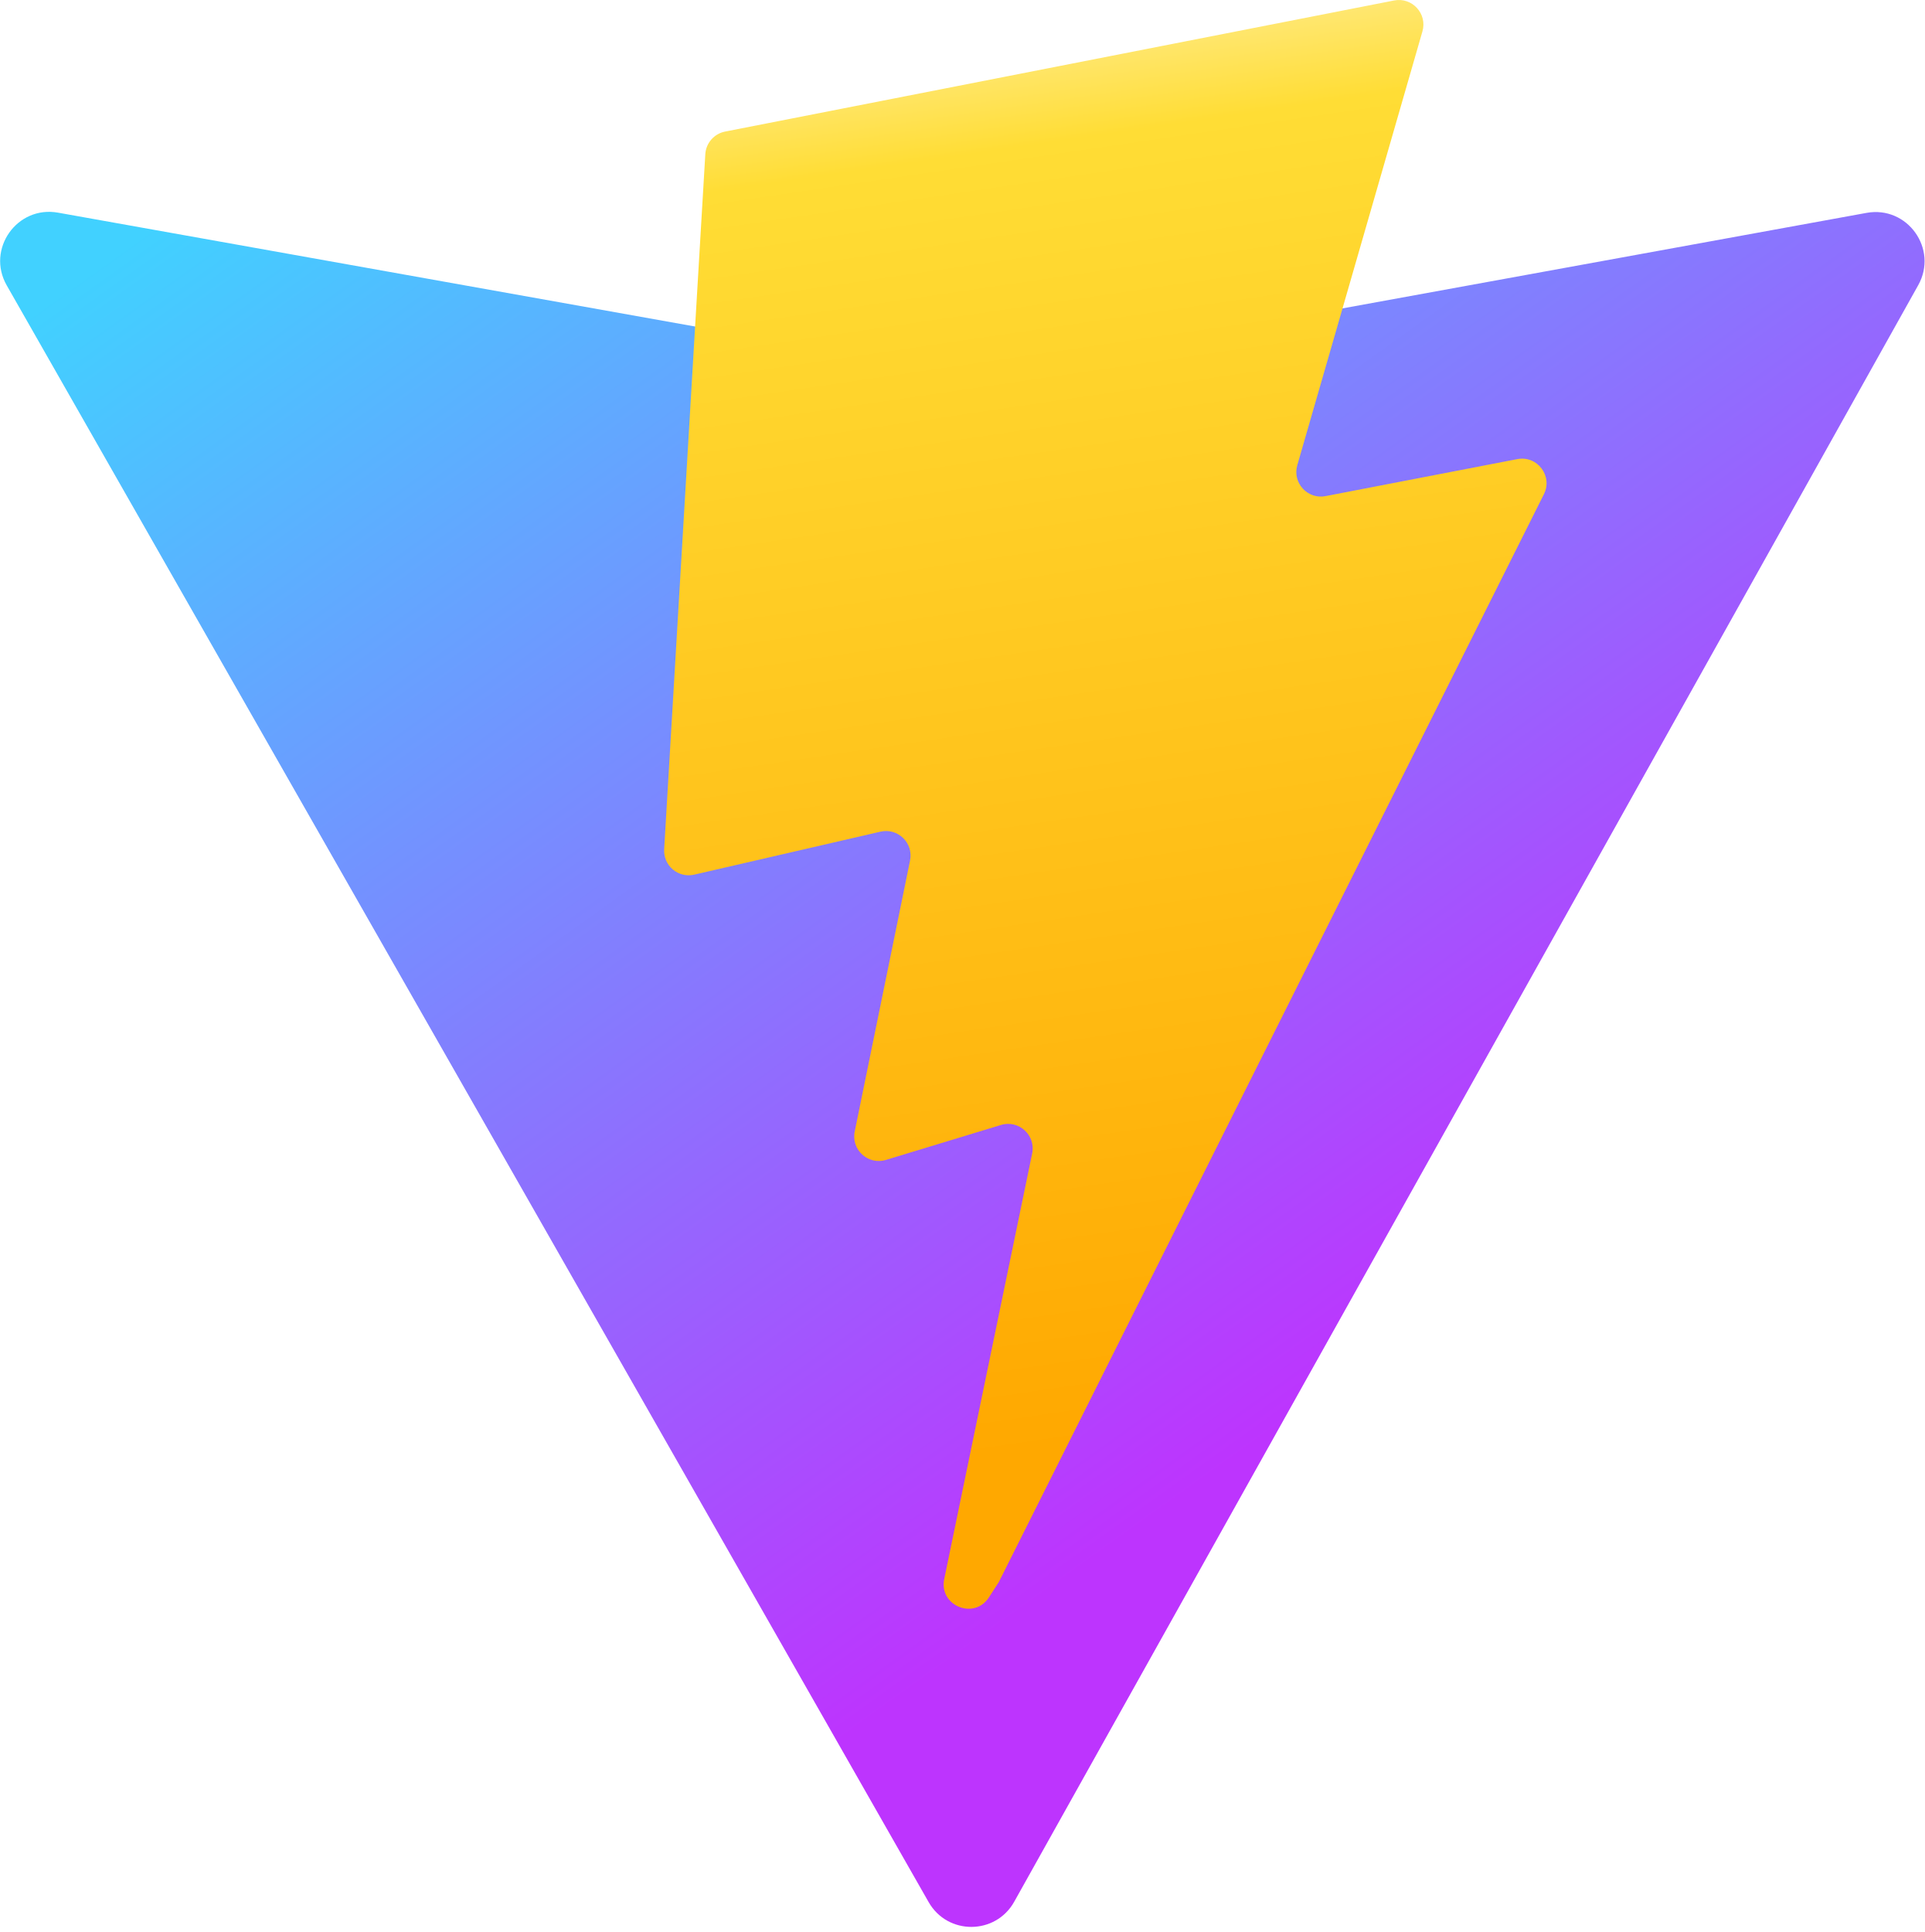
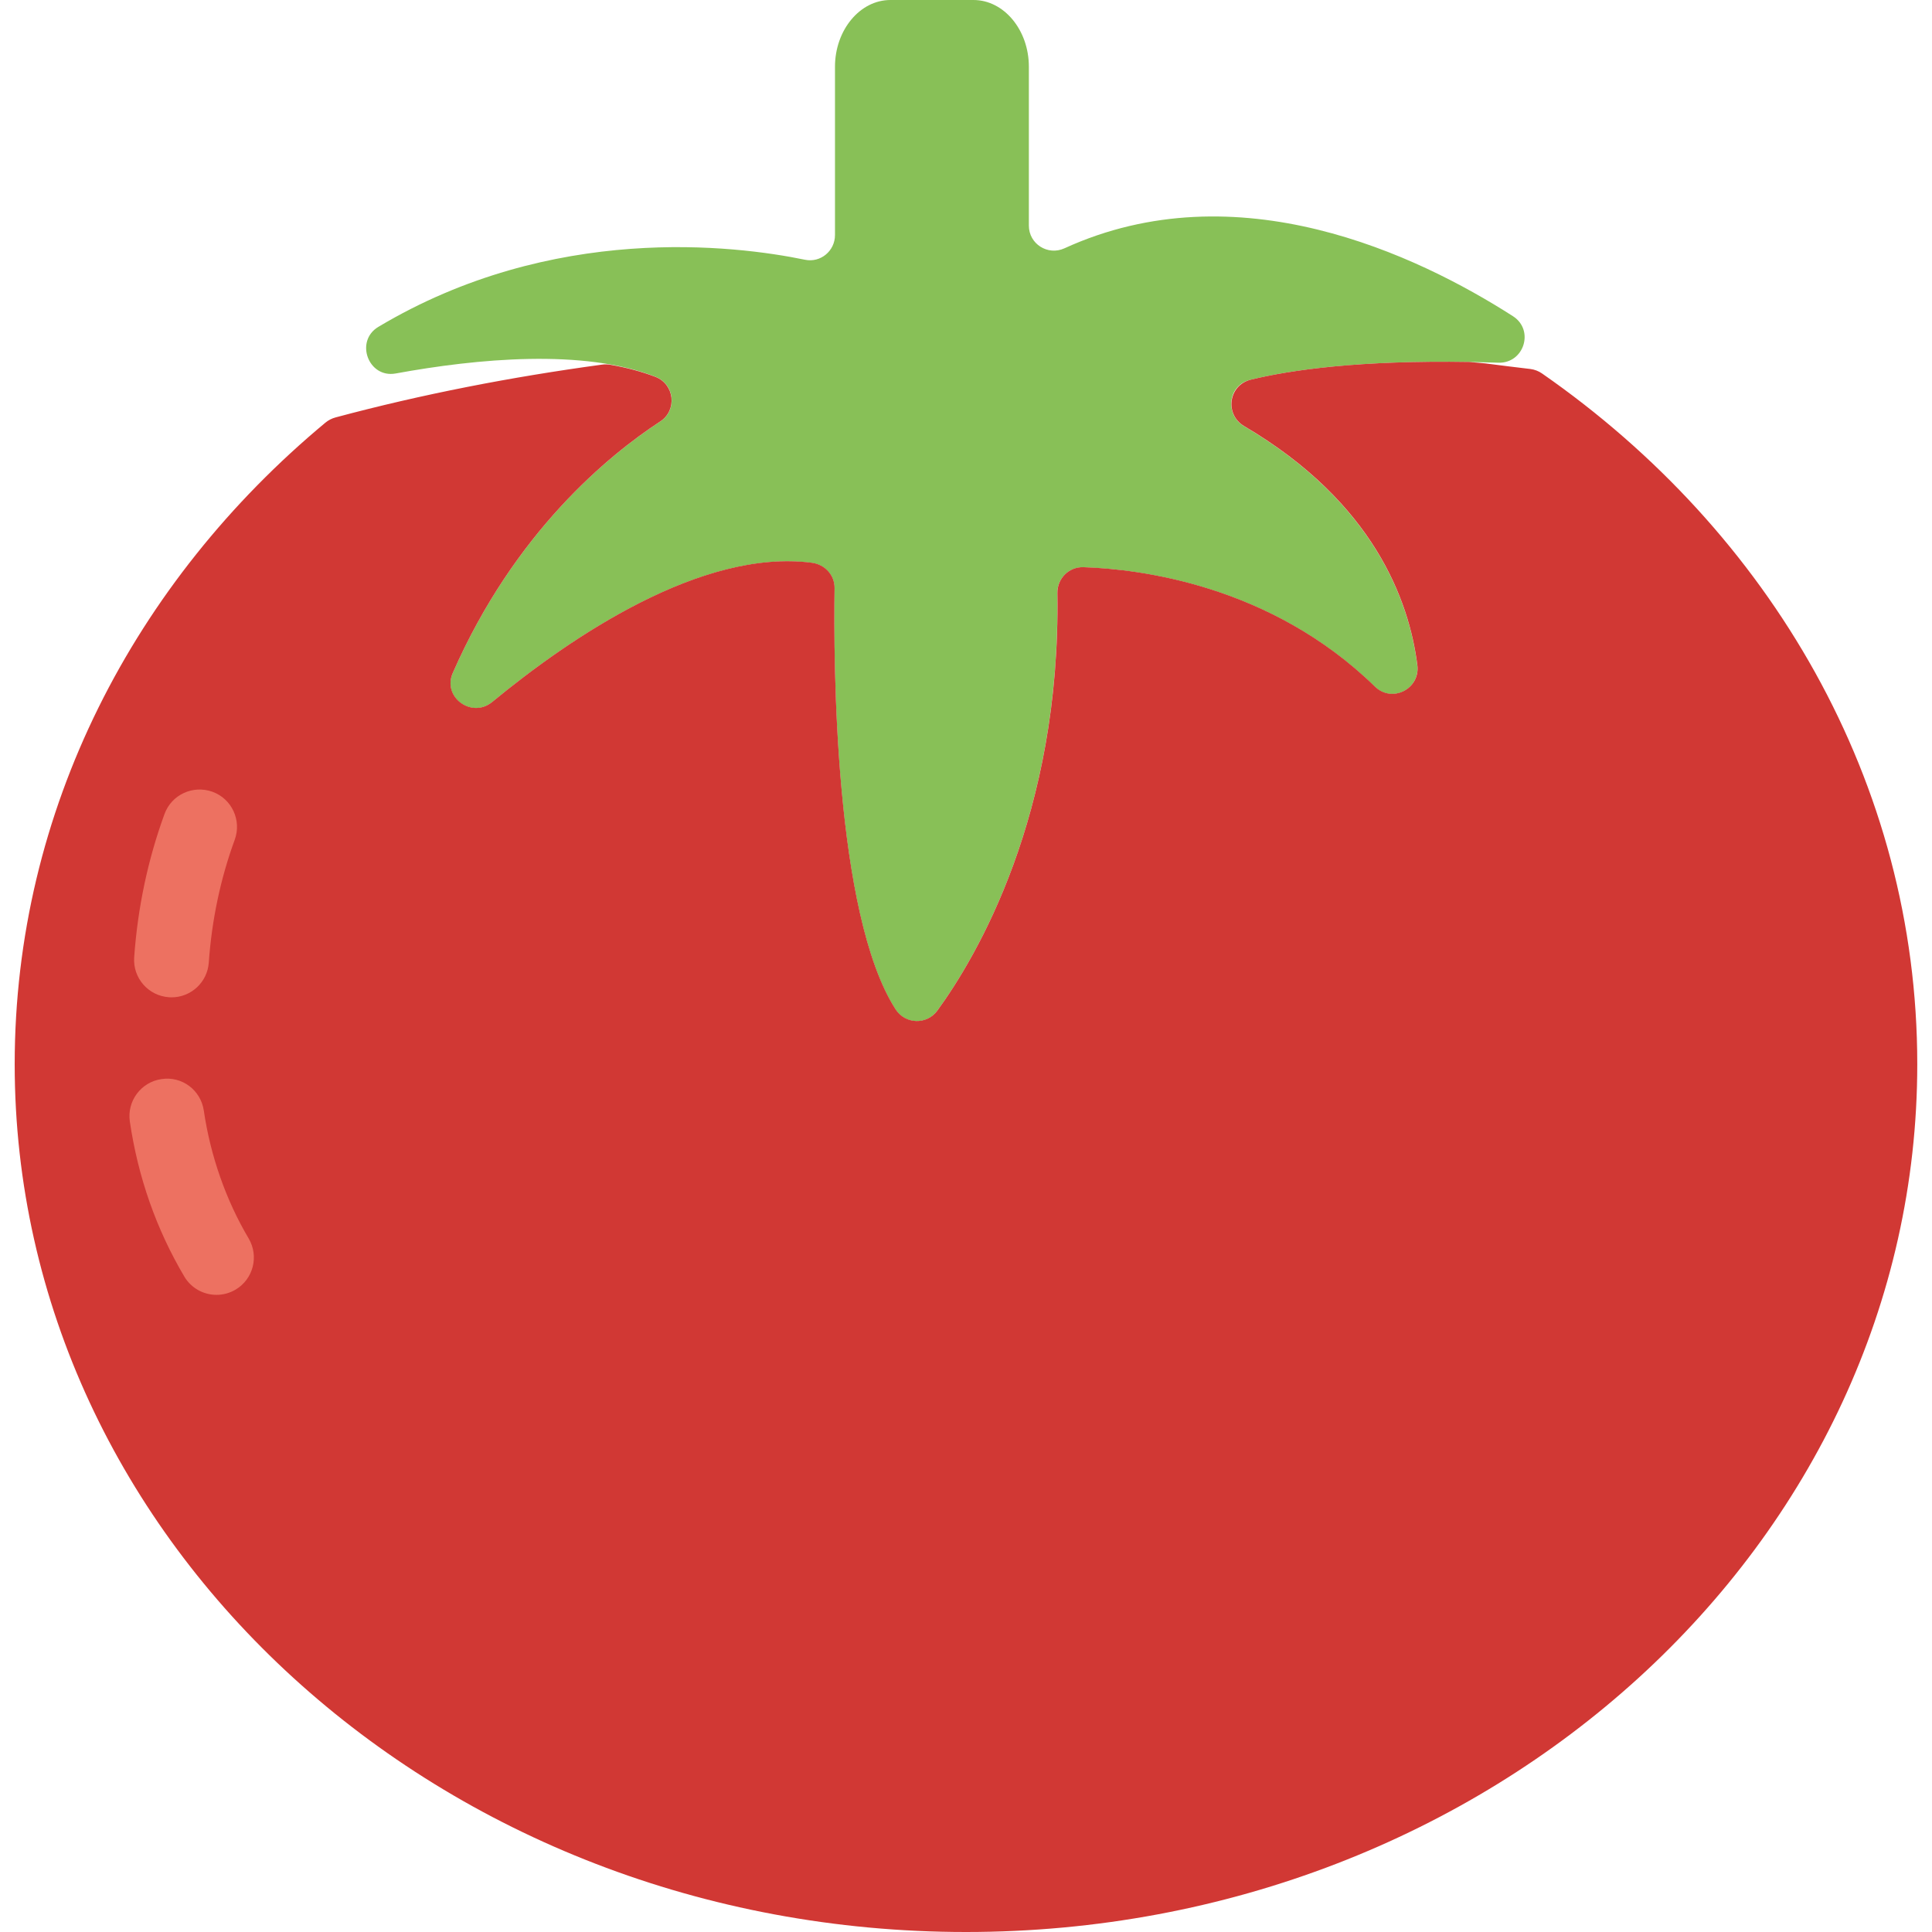
- <svg xmlns="http://www.w3.org/2000/svg" aria-hidden="true" role="img" class="iconify iconify--logos" width="31.88" height="32" preserveAspectRatio="xMidYMid meet" viewBox="0 0 256 257">
-   <defs>
-     <linearGradient id="IconifyId1813088fe1fbc01fb466" x1="-.828%" x2="57.636%" y1="7.652%" y2="78.411%">
-       <stop offset="0%" stop-color="#41D1FF" />
-       <stop offset="100%" stop-color="#BD34FE" />
-     </linearGradient>
-     <linearGradient id="IconifyId1813088fe1fbc01fb467" x1="43.376%" x2="50.316%" y1="2.242%" y2="89.03%">
-       <stop offset="0%" stop-color="#FFEA83" />
-       <stop offset="8.333%" stop-color="#FFDD35" />
-       <stop offset="100%" stop-color="#FFA800" />
-     </linearGradient>
-   </defs>
-   <path fill="url(#IconifyId1813088fe1fbc01fb466)" d="M255.153 37.938L134.897 252.976c-2.483 4.44-8.862 4.466-11.382.048L.875 37.958c-2.746-4.814 1.371-10.646 6.827-9.67l120.385 21.517a6.537 6.537 0 0 0 2.322-.004l117.867-21.483c5.438-.991 9.574 4.796 6.877 9.62Z" />
-   <path fill="url(#IconifyId1813088fe1fbc01fb467)" d="M185.432.063L96.44 17.501a3.268 3.268 0 0 0-2.634 3.014l-5.474 92.456a3.268 3.268 0 0 0 3.997 3.378l24.777-5.718c2.318-.535 4.413 1.507 3.936 3.838l-7.361 36.047c-.495 2.426 1.782 4.5 4.151 3.78l15.304-4.649c2.372-.72 4.652 1.36 4.15 3.788l-11.698 56.621c-.732 3.542 3.979 5.473 5.943 2.437l1.313-2.028l72.516-144.72c1.215-2.423-.88-5.186-3.54-4.672l-25.505 4.922c-2.396.462-4.435-1.77-3.759-4.114l16.646-57.705c.677-2.35-1.37-4.583-3.769-4.113Z" />
+ <svg xmlns="http://www.w3.org/2000/svg" height="800px" width="800px" version="1.1" id="Capa_1" viewBox="0 0 51.679 51.679" xml:space="preserve">
+   <g>
+     <path style="fill:#88C057;" d="M40.47,8.458c-2.562-1.642-7.374-3.93-11.997-1.816c-0.445,0.204-0.952-0.117-0.952-0.607V1.786   C27.522,0.804,26.855,0,26.04,0h-2.223c-0.815,0-1.482,0.804-1.482,1.786v4.501c0,0.425-0.385,0.747-0.802,0.661   c-1.877-0.387-6.751-0.989-11.412,1.795c-0.638,0.381-0.268,1.381,0.464,1.247c2.17-0.397,5.026-0.67,6.956,0.092   c0.506,0.199,0.579,0.891,0.124,1.189c-1.371,0.895-3.9,2.953-5.557,6.737c-0.282,0.644,0.51,1.221,1.053,0.774   c2.117-1.744,5.6-4.107,8.554-3.726c0.348,0.045,0.612,0.329,0.607,0.68c-0.03,1.982-0.005,8.716,1.632,11.265   c0.258,0.402,0.836,0.422,1.117,0.035c1.043-1.433,3.304-5.233,3.211-11.167c-0.006-0.39,0.307-0.707,0.697-0.694   c1.49,0.048,5.008,0.469,7.798,3.194c0.457,0.447,1.214,0.061,1.134-0.573c-0.219-1.735-1.174-4.359-4.631-6.394   c-0.525-0.309-0.436-1.095,0.155-1.24c1.194-0.293,3.252-0.572,6.644-0.46C40.768,9.723,41.049,8.829,40.47,8.458z" />
+     <path style="fill:#D13834;" d="M41.248,9.99c-0.093-0.065-0.201-0.106-0.314-0.12c-0.4-0.049-0.801-0.095-1.201-0.149   c-0.143-0.014-0.287-0.025-0.429-0.039c-2.914-0.048-4.743,0.206-5.846,0.474c-0.599,0.146-0.707,0.931-0.175,1.244   c3.457,2.035,4.411,4.659,4.63,6.393c0.08,0.634-0.677,1.02-1.134,0.573c-2.79-2.724-6.308-3.145-7.798-3.194   c-0.39-0.013-0.704,0.304-0.697,0.694c0.092,5.934-2.168,9.734-3.211,11.167c-0.282,0.387-0.859,0.367-1.117-0.035   c-1.637-2.549-1.662-9.283-1.632-11.265c0.005-0.35-0.259-0.635-0.607-0.68c-2.954-0.382-6.437,1.982-8.554,3.726   c-0.543,0.447-1.335-0.13-1.053-0.774c1.655-3.779,4.18-5.836,5.552-6.733c0.457-0.299,0.381-0.994-0.128-1.19   c-0.371-0.143-0.776-0.249-1.203-0.324c-0.076-0.014-0.157-0.015-0.234-0.004c-2.425,0.33-4.807,0.791-7.119,1.411   c-0.102,0.027-0.197,0.076-0.278,0.144c-5.103,4.246-8.307,10.359-8.307,17.156c0,12.821,11.393,23.214,25.446,23.214   s25.446-10.393,25.446-23.214C51.286,20.928,47.348,14.23,41.248,9.99z" />
+     <path style="fill:#ED7161;" d="M5.791,34.636c-0.342,0-0.675-0.175-0.861-0.49C4.182,32.883,3.692,31.488,3.473,30   c-0.08-0.547,0.298-1.055,0.844-1.135c0.556-0.086,1.055,0.298,1.135,0.844c0.178,1.213,0.593,2.395,1.199,3.418   c0.281,0.475,0.125,1.089-0.351,1.37C6.14,34.591,5.964,34.636,5.791,34.636z" />
+     <path style="fill:#ED7161;" d="M4.588,26.678c-0.023,0-0.047-0.001-0.07-0.003c-0.552-0.038-0.967-0.516-0.929-1.066   c0.094-1.327,0.366-2.616,0.811-3.834c0.189-0.519,0.761-0.783,1.283-0.596c0.519,0.189,0.785,0.764,0.596,1.283   c-0.381,1.041-0.614,2.146-0.694,3.285C5.548,26.275,5.109,26.678,4.588,26.678z" />
+   </g>
</svg>
